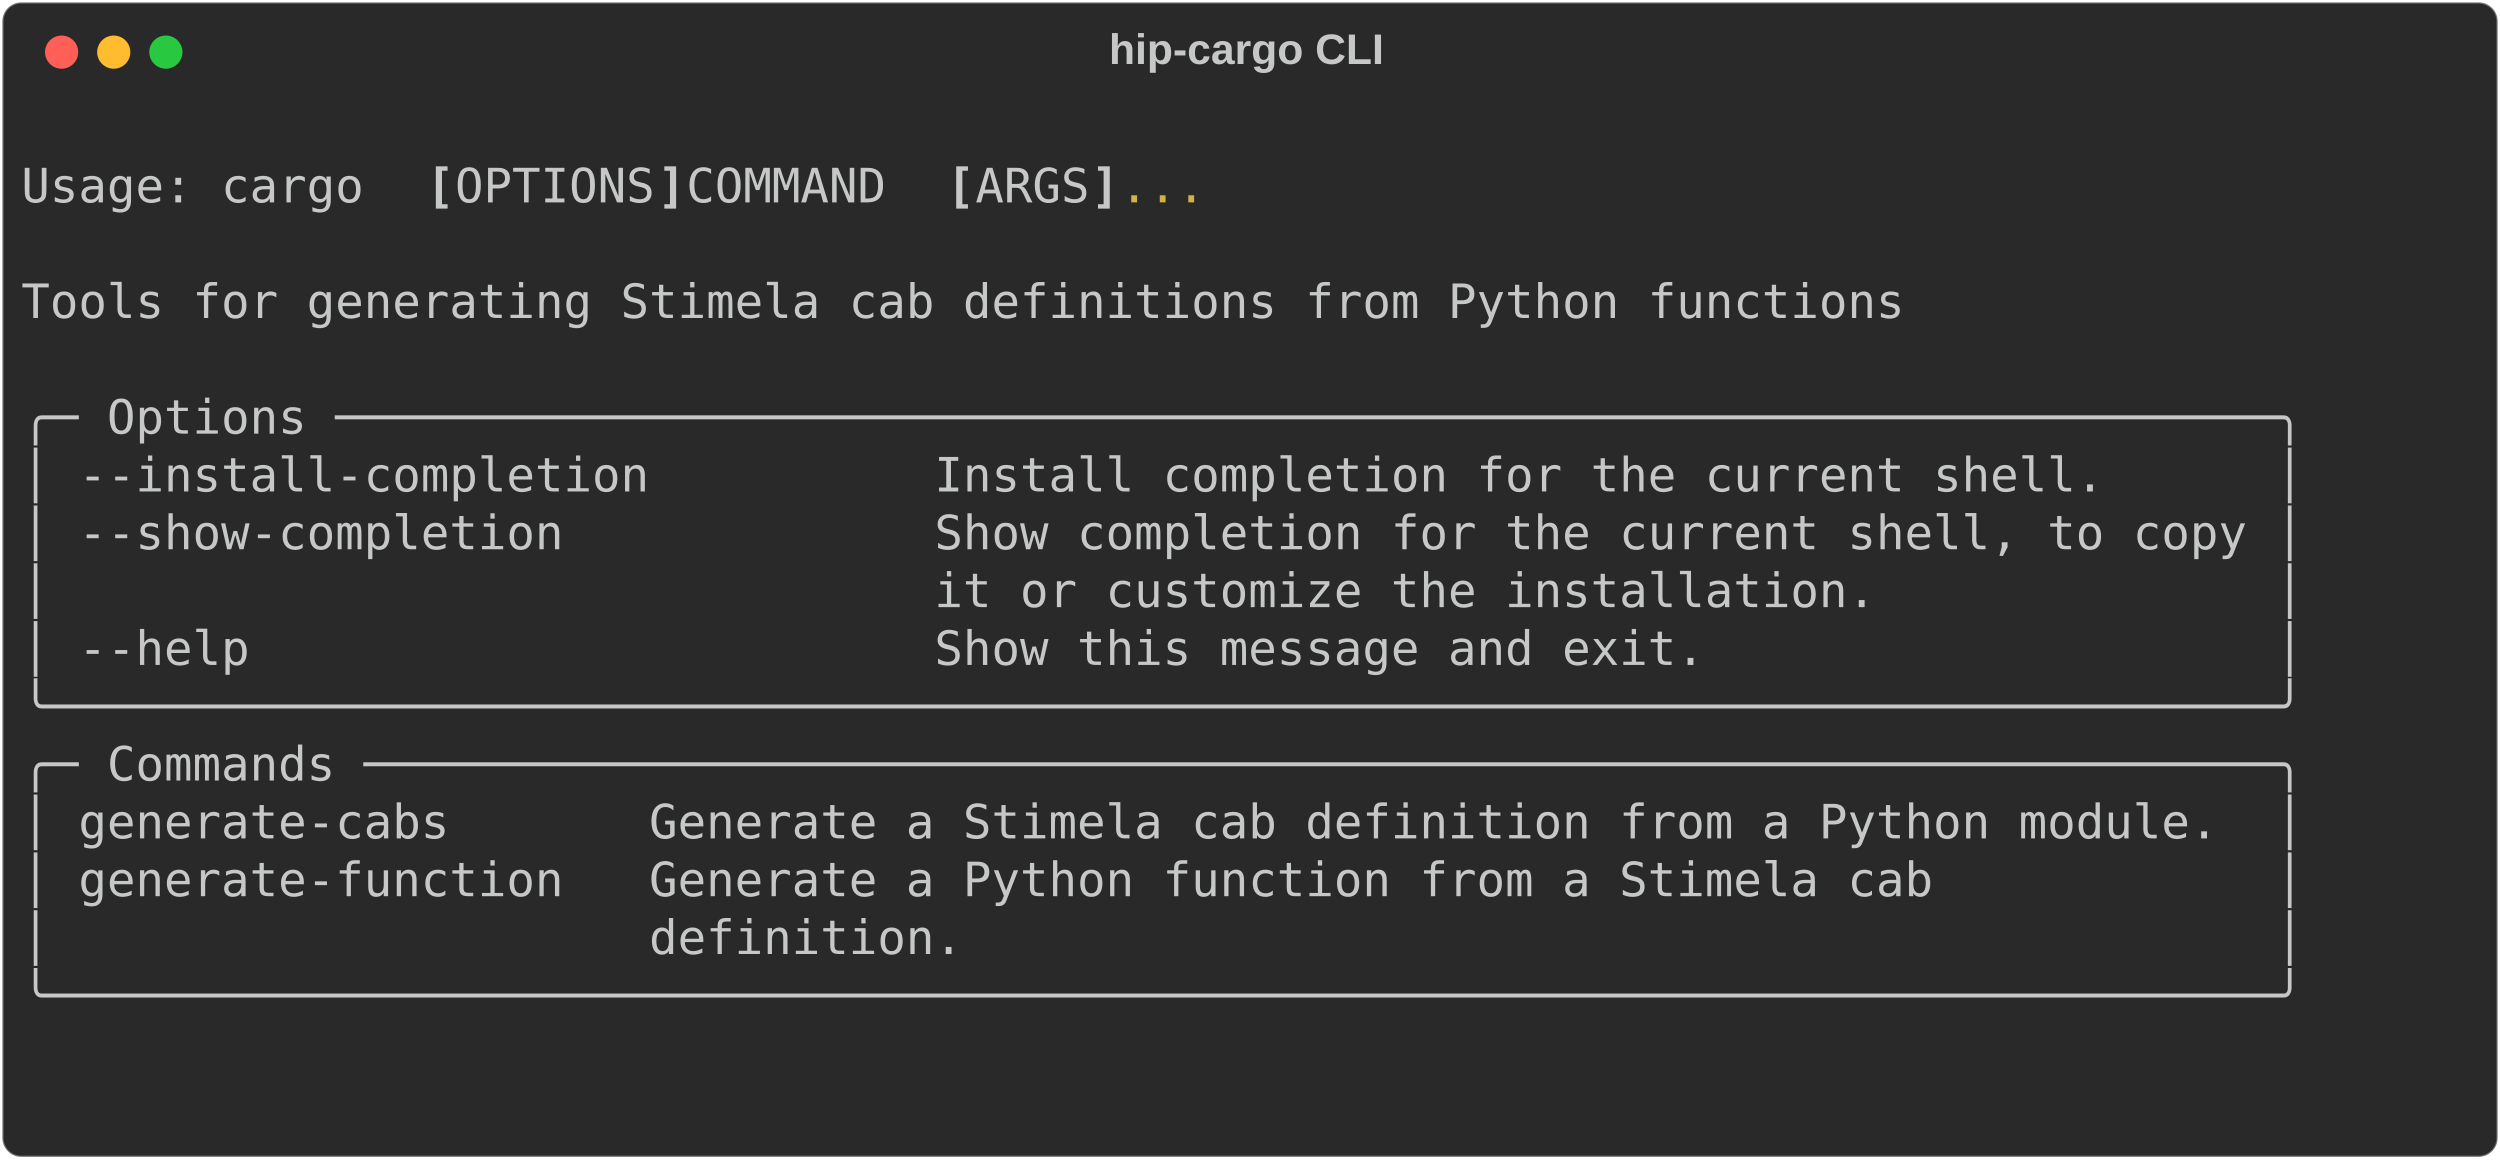
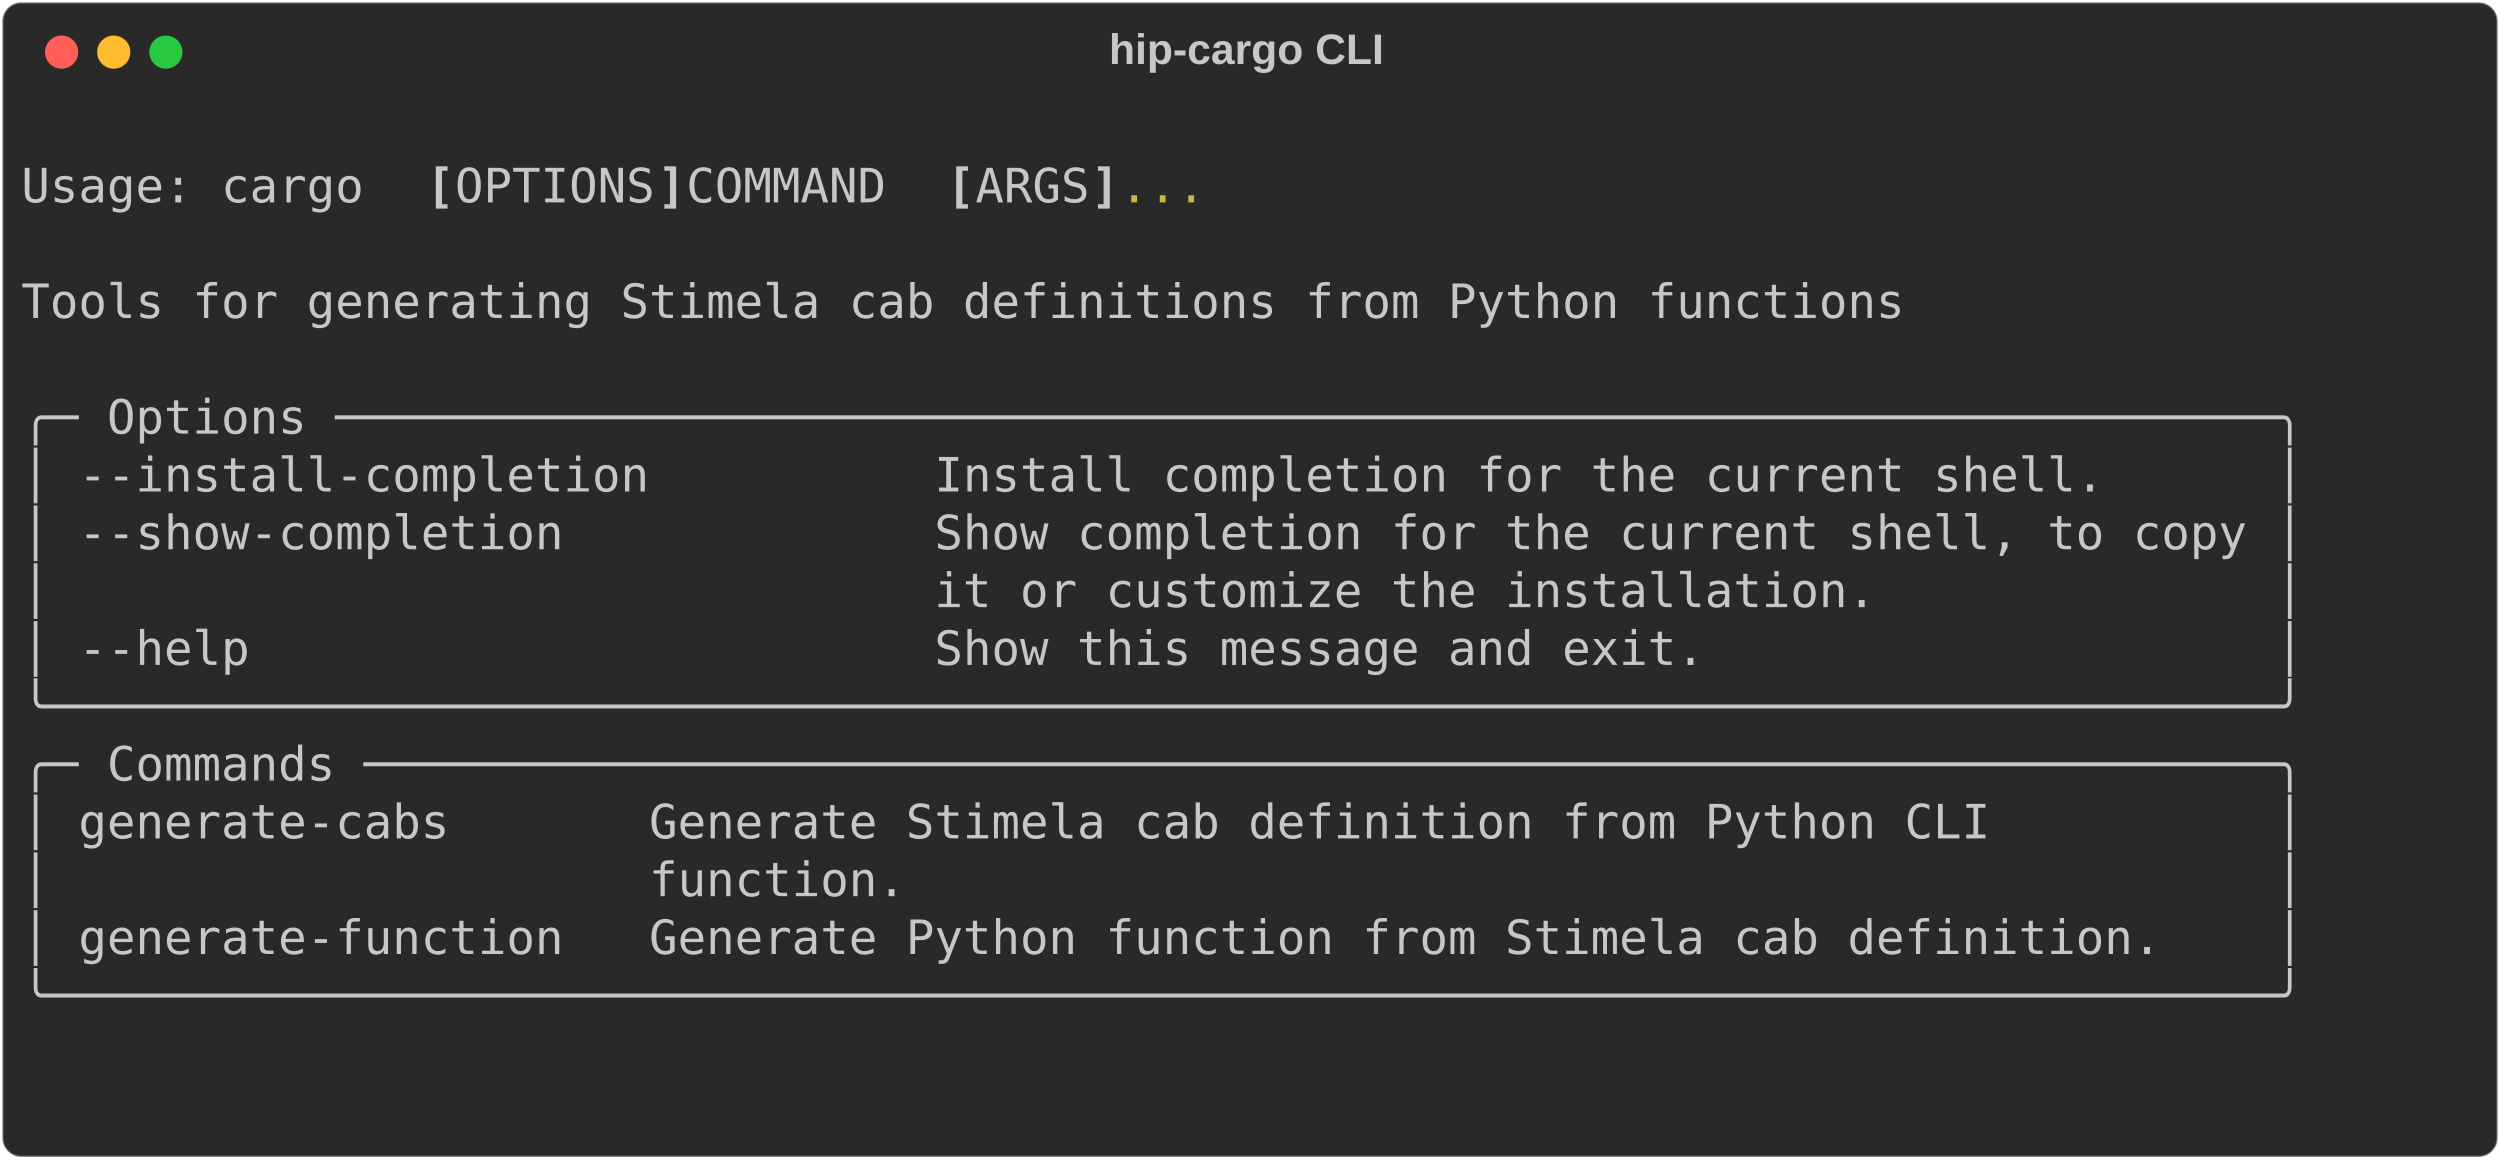
<svg xmlns="http://www.w3.org/2000/svg" class="rich-terminal" viewBox="0 0 1055 489.2">
  <style>

    @font-face {
        font-family: "Fira Code";
        src: local("FiraCode-Regular"),
                url("https://cdnjs.cloudflare.com/ajax/libs/firacode/6.2.0/woff2/FiraCode-Regular.woff2") format("woff2"),
                url("https://cdnjs.cloudflare.com/ajax/libs/firacode/6.2.0/woff/FiraCode-Regular.woff") format("woff");
        font-style: normal;
        font-weight: 400;
    }
    @font-face {
        font-family: "Fira Code";
        src: local("FiraCode-Bold"),
                url("https://cdnjs.cloudflare.com/ajax/libs/firacode/6.2.0/woff2/FiraCode-Bold.woff2") format("woff2"),
                url("https://cdnjs.cloudflare.com/ajax/libs/firacode/6.2.0/woff/FiraCode-Bold.woff") format("woff");
        font-style: bold;
        font-weight: 700;
    }

-     .terminal-756046834-matrix {
+     .terminal-2763086854-matrix {
        font-family: Fira Code, monospace;
        font-size: 20px;
        line-height: 24.4px;
        font-variant-east-asian: full-width;
    }

-     .terminal-756046834-title {
+     .terminal-2763086854-title {
        font-size: 18px;
        font-weight: bold;
        font-family: arial;
    }

-     .terminal-756046834-r1 { fill: #c5c8c6 }
- .terminal-756046834-r2 { fill: #c5c8c6;font-weight: bold }
- .terminal-756046834-r3 { fill: #d0b344 }
+     .terminal-2763086854-r1 { fill: #c5c8c6 }
+ .terminal-2763086854-r2 { fill: #c5c8c6;font-weight: bold }
+ .terminal-2763086854-r3 { fill: #d0b344 }
    </style>
  <defs>
-     <clipPath id="terminal-756046834-clip-terminal">
+     <clipPath id="terminal-2763086854-clip-terminal">
      <rect x="0" y="0" width="1036.0" height="438.2" />
    </clipPath>
-     <clipPath id="terminal-756046834-line-0">
+     <clipPath id="terminal-2763086854-line-0">
      <rect x="0" y="1.5" width="1037" height="24.65" />
    </clipPath>
-     <clipPath id="terminal-756046834-line-1">
+     <clipPath id="terminal-2763086854-line-1">
      <rect x="0" y="25.9" width="1037" height="24.65" />
    </clipPath>
-     <clipPath id="terminal-756046834-line-2">
+     <clipPath id="terminal-2763086854-line-2">
      <rect x="0" y="50.3" width="1037" height="24.65" />
    </clipPath>
-     <clipPath id="terminal-756046834-line-3">
+     <clipPath id="terminal-2763086854-line-3">
      <rect x="0" y="74.7" width="1037" height="24.65" />
    </clipPath>
-     <clipPath id="terminal-756046834-line-4">
+     <clipPath id="terminal-2763086854-line-4">
      <rect x="0" y="99.1" width="1037" height="24.65" />
    </clipPath>
-     <clipPath id="terminal-756046834-line-5">
+     <clipPath id="terminal-2763086854-line-5">
      <rect x="0" y="123.5" width="1037" height="24.65" />
    </clipPath>
-     <clipPath id="terminal-756046834-line-6">
+     <clipPath id="terminal-2763086854-line-6">
      <rect x="0" y="147.9" width="1037" height="24.65" />
    </clipPath>
-     <clipPath id="terminal-756046834-line-7">
+     <clipPath id="terminal-2763086854-line-7">
      <rect x="0" y="172.3" width="1037" height="24.65" />
    </clipPath>
-     <clipPath id="terminal-756046834-line-8">
+     <clipPath id="terminal-2763086854-line-8">
      <rect x="0" y="196.7" width="1037" height="24.65" />
    </clipPath>
-     <clipPath id="terminal-756046834-line-9">
+     <clipPath id="terminal-2763086854-line-9">
      <rect x="0" y="221.1" width="1037" height="24.65" />
    </clipPath>
-     <clipPath id="terminal-756046834-line-10">
+     <clipPath id="terminal-2763086854-line-10">
      <rect x="0" y="245.5" width="1037" height="24.65" />
    </clipPath>
-     <clipPath id="terminal-756046834-line-11">
+     <clipPath id="terminal-2763086854-line-11">
      <rect x="0" y="269.9" width="1037" height="24.65" />
    </clipPath>
-     <clipPath id="terminal-756046834-line-12">
+     <clipPath id="terminal-2763086854-line-12">
      <rect x="0" y="294.3" width="1037" height="24.65" />
    </clipPath>
-     <clipPath id="terminal-756046834-line-13">
+     <clipPath id="terminal-2763086854-line-13">
      <rect x="0" y="318.7" width="1037" height="24.65" />
    </clipPath>
-     <clipPath id="terminal-756046834-line-14">
+     <clipPath id="terminal-2763086854-line-14">
      <rect x="0" y="343.1" width="1037" height="24.65" />
    </clipPath>
-     <clipPath id="terminal-756046834-line-15">
+     <clipPath id="terminal-2763086854-line-15">
      <rect x="0" y="367.5" width="1037" height="24.65" />
    </clipPath>
-     <clipPath id="terminal-756046834-line-16">
+     <clipPath id="terminal-2763086854-line-16">
      <rect x="0" y="391.9" width="1037" height="24.65" />
    </clipPath>
  </defs>
  <rect fill="#292929" stroke="rgba(255,255,255,0.35)" stroke-width="1" x="1" y="1" width="1053" height="487.2" rx="8" />
-   <text class="terminal-756046834-title" fill="#c5c8c6" text-anchor="middle" x="526" y="27">hip-cargo CLI</text>
+   <text class="terminal-2763086854-title" fill="#c5c8c6" text-anchor="middle" x="526" y="27">hip-cargo CLI</text>
  <g transform="translate(26,22)">
    <circle cx="0" cy="0" r="7" fill="#ff5f57" />
    <circle cx="22" cy="0" r="7" fill="#febc2e" />
    <circle cx="44" cy="0" r="7" fill="#28c840" />
  </g>
-   <g transform="translate(9, 41)" clip-path="url(#terminal-756046834-clip-terminal)">
-     <g class="terminal-756046834-matrix">
-       <text class="terminal-756046834-r1" x="1037" y="20" textLength="12.2" clip-path="url(#terminal-756046834-line-0)">
+   <g transform="translate(9, 41)" clip-path="url(#terminal-2763086854-clip-terminal)">
+     <g class="terminal-2763086854-matrix">
+       <text class="terminal-2763086854-r1" x="1037" y="20" textLength="12.2" clip-path="url(#terminal-2763086854-line-0)">
</text>
-       <text class="terminal-756046834-r1" x="0" y="44.4" textLength="170.8" clip-path="url(#terminal-756046834-line-1)"> Usage: cargo </text>
-       <text class="terminal-756046834-r2" x="170.8" y="44.4" textLength="12.2" clip-path="url(#terminal-756046834-line-1)">[</text>
-       <text class="terminal-756046834-r1" x="183" y="44.4" textLength="85.4" clip-path="url(#terminal-756046834-line-1)">OPTIONS</text>
-       <text class="terminal-756046834-r2" x="268.4" y="44.4" textLength="12.2" clip-path="url(#terminal-756046834-line-1)">]</text>
-       <text class="terminal-756046834-r1" x="280.6" y="44.4" textLength="109.8" clip-path="url(#terminal-756046834-line-1)"> COMMAND </text>
-       <text class="terminal-756046834-r2" x="390.4" y="44.4" textLength="12.2" clip-path="url(#terminal-756046834-line-1)">[</text>
-       <text class="terminal-756046834-r1" x="402.6" y="44.4" textLength="48.8" clip-path="url(#terminal-756046834-line-1)">ARGS</text>
-       <text class="terminal-756046834-r2" x="451.4" y="44.4" textLength="12.2" clip-path="url(#terminal-756046834-line-1)">]</text>
-       <text class="terminal-756046834-r3" x="463.6" y="44.4" textLength="36.6" clip-path="url(#terminal-756046834-line-1)">...</text>
-       <text class="terminal-756046834-r1" x="1037" y="44.4" textLength="12.2" clip-path="url(#terminal-756046834-line-1)">
+       <text class="terminal-2763086854-r1" x="0" y="44.4" textLength="170.8" clip-path="url(#terminal-2763086854-line-1)"> Usage: cargo </text>
+       <text class="terminal-2763086854-r2" x="170.8" y="44.4" textLength="12.2" clip-path="url(#terminal-2763086854-line-1)">[</text>
+       <text class="terminal-2763086854-r1" x="183" y="44.4" textLength="85.4" clip-path="url(#terminal-2763086854-line-1)">OPTIONS</text>
+       <text class="terminal-2763086854-r2" x="268.4" y="44.4" textLength="12.2" clip-path="url(#terminal-2763086854-line-1)">]</text>
+       <text class="terminal-2763086854-r1" x="280.6" y="44.4" textLength="109.8" clip-path="url(#terminal-2763086854-line-1)"> COMMAND </text>
+       <text class="terminal-2763086854-r2" x="390.4" y="44.4" textLength="12.2" clip-path="url(#terminal-2763086854-line-1)">[</text>
+       <text class="terminal-2763086854-r1" x="402.6" y="44.4" textLength="48.8" clip-path="url(#terminal-2763086854-line-1)">ARGS</text>
+       <text class="terminal-2763086854-r2" x="451.4" y="44.4" textLength="12.2" clip-path="url(#terminal-2763086854-line-1)">]</text>
+       <text class="terminal-2763086854-r3" x="463.6" y="44.4" textLength="36.6" clip-path="url(#terminal-2763086854-line-1)">...</text>
+       <text class="terminal-2763086854-r1" x="1037" y="44.4" textLength="12.2" clip-path="url(#terminal-2763086854-line-1)">
</text>
-       <text class="terminal-756046834-r1" x="1037" y="68.8" textLength="12.2" clip-path="url(#terminal-756046834-line-2)">
+       <text class="terminal-2763086854-r1" x="1037" y="68.8" textLength="12.2" clip-path="url(#terminal-2763086854-line-2)">
</text>
-       <text class="terminal-756046834-r1" x="0" y="93.2" textLength="976" clip-path="url(#terminal-756046834-line-3)"> Tools for generating Stimela cab definitions from Python functions             </text>
-       <text class="terminal-756046834-r1" x="1037" y="93.2" textLength="12.2" clip-path="url(#terminal-756046834-line-3)">
+       <text class="terminal-2763086854-r1" x="0" y="93.2" textLength="976" clip-path="url(#terminal-2763086854-line-3)"> Tools for generating Stimela cab definitions from Python functions             </text>
+       <text class="terminal-2763086854-r1" x="1037" y="93.2" textLength="12.2" clip-path="url(#terminal-2763086854-line-3)">
</text>
-       <text class="terminal-756046834-r1" x="1037" y="117.6" textLength="12.2" clip-path="url(#terminal-756046834-line-4)">
+       <text class="terminal-2763086854-r1" x="1037" y="117.6" textLength="12.2" clip-path="url(#terminal-2763086854-line-4)">
</text>
-       <text class="terminal-756046834-r1" x="0" y="142" textLength="976" clip-path="url(#terminal-756046834-line-5)">╭─ Options ────────────────────────────────────────────────────────────────────╮</text>
-       <text class="terminal-756046834-r1" x="1037" y="142" textLength="12.2" clip-path="url(#terminal-756046834-line-5)">
+       <text class="terminal-2763086854-r1" x="0" y="142" textLength="976" clip-path="url(#terminal-2763086854-line-5)">╭─ Options ────────────────────────────────────────────────────────────────────╮</text>
+       <text class="terminal-2763086854-r1" x="1037" y="142" textLength="12.2" clip-path="url(#terminal-2763086854-line-5)">
</text>
-       <text class="terminal-756046834-r1" x="0" y="166.4" textLength="976" clip-path="url(#terminal-756046834-line-6)">│ --install-completion          Install completion for the current shell.      │</text>
-       <text class="terminal-756046834-r1" x="1037" y="166.4" textLength="12.2" clip-path="url(#terminal-756046834-line-6)">
+       <text class="terminal-2763086854-r1" x="0" y="166.4" textLength="976" clip-path="url(#terminal-2763086854-line-6)">│ --install-completion          Install completion for the current shell.      │</text>
+       <text class="terminal-2763086854-r1" x="1037" y="166.4" textLength="12.2" clip-path="url(#terminal-2763086854-line-6)">
</text>
-       <text class="terminal-756046834-r1" x="0" y="190.8" textLength="976" clip-path="url(#terminal-756046834-line-7)">│ --show-completion             Show completion for the current shell, to copy │</text>
-       <text class="terminal-756046834-r1" x="1037" y="190.8" textLength="12.2" clip-path="url(#terminal-756046834-line-7)">
+       <text class="terminal-2763086854-r1" x="0" y="190.8" textLength="976" clip-path="url(#terminal-2763086854-line-7)">│ --show-completion             Show completion for the current shell, to copy │</text>
+       <text class="terminal-2763086854-r1" x="1037" y="190.8" textLength="12.2" clip-path="url(#terminal-2763086854-line-7)">
</text>
-       <text class="terminal-756046834-r1" x="0" y="215.2" textLength="976" clip-path="url(#terminal-756046834-line-8)">│                               it or customize the installation.              │</text>
-       <text class="terminal-756046834-r1" x="1037" y="215.2" textLength="12.2" clip-path="url(#terminal-756046834-line-8)">
+       <text class="terminal-2763086854-r1" x="0" y="215.2" textLength="976" clip-path="url(#terminal-2763086854-line-8)">│                               it or customize the installation.              │</text>
+       <text class="terminal-2763086854-r1" x="1037" y="215.2" textLength="12.2" clip-path="url(#terminal-2763086854-line-8)">
</text>
-       <text class="terminal-756046834-r1" x="0" y="239.6" textLength="976" clip-path="url(#terminal-756046834-line-9)">│ --help                        Show this message and exit.                    │</text>
-       <text class="terminal-756046834-r1" x="1037" y="239.6" textLength="12.2" clip-path="url(#terminal-756046834-line-9)">
+       <text class="terminal-2763086854-r1" x="0" y="239.6" textLength="976" clip-path="url(#terminal-2763086854-line-9)">│ --help                        Show this message and exit.                    │</text>
+       <text class="terminal-2763086854-r1" x="1037" y="239.6" textLength="12.2" clip-path="url(#terminal-2763086854-line-9)">
</text>
-       <text class="terminal-756046834-r1" x="0" y="264" textLength="976" clip-path="url(#terminal-756046834-line-10)">╰──────────────────────────────────────────────────────────────────────────────╯</text>
-       <text class="terminal-756046834-r1" x="1037" y="264" textLength="12.2" clip-path="url(#terminal-756046834-line-10)">
+       <text class="terminal-2763086854-r1" x="0" y="264" textLength="976" clip-path="url(#terminal-2763086854-line-10)">╰──────────────────────────────────────────────────────────────────────────────╯</text>
+       <text class="terminal-2763086854-r1" x="1037" y="264" textLength="12.2" clip-path="url(#terminal-2763086854-line-10)">
</text>
-       <text class="terminal-756046834-r1" x="0" y="288.4" textLength="976" clip-path="url(#terminal-756046834-line-11)">╭─ Commands ───────────────────────────────────────────────────────────────────╮</text>
-       <text class="terminal-756046834-r1" x="1037" y="288.4" textLength="12.2" clip-path="url(#terminal-756046834-line-11)">
+       <text class="terminal-2763086854-r1" x="0" y="288.4" textLength="976" clip-path="url(#terminal-2763086854-line-11)">╭─ Commands ───────────────────────────────────────────────────────────────────╮</text>
+       <text class="terminal-2763086854-r1" x="1037" y="288.4" textLength="12.2" clip-path="url(#terminal-2763086854-line-11)">
</text>
-       <text class="terminal-756046834-r1" x="0" y="312.8" textLength="976" clip-path="url(#terminal-756046834-line-12)">│ generate-cabs       Generate a Stimela cab definition from a Python module.  │</text>
-       <text class="terminal-756046834-r1" x="1037" y="312.8" textLength="12.2" clip-path="url(#terminal-756046834-line-12)">
+       <text class="terminal-2763086854-r1" x="0" y="312.8" textLength="976" clip-path="url(#terminal-2763086854-line-12)">│ generate-cabs       Generate Stimela cab definition from Python CLI          │</text>
+       <text class="terminal-2763086854-r1" x="1037" y="312.8" textLength="12.2" clip-path="url(#terminal-2763086854-line-12)">
</text>
-       <text class="terminal-756046834-r1" x="0" y="337.2" textLength="976" clip-path="url(#terminal-756046834-line-13)">│ generate-function   Generate a Python function from a Stimela cab            │</text>
-       <text class="terminal-756046834-r1" x="1037" y="337.2" textLength="12.2" clip-path="url(#terminal-756046834-line-13)">
+       <text class="terminal-2763086854-r1" x="0" y="337.2" textLength="976" clip-path="url(#terminal-2763086854-line-13)">│                     function.                                                │</text>
+       <text class="terminal-2763086854-r1" x="1037" y="337.2" textLength="12.2" clip-path="url(#terminal-2763086854-line-13)">
</text>
-       <text class="terminal-756046834-r1" x="0" y="361.6" textLength="976" clip-path="url(#terminal-756046834-line-14)">│                     definition.                                              │</text>
-       <text class="terminal-756046834-r1" x="1037" y="361.6" textLength="12.2" clip-path="url(#terminal-756046834-line-14)">
+       <text class="terminal-2763086854-r1" x="0" y="361.6" textLength="976" clip-path="url(#terminal-2763086854-line-14)">│ generate-function   Generate Python function from Stimela cab definition.    │</text>
+       <text class="terminal-2763086854-r1" x="1037" y="361.6" textLength="12.2" clip-path="url(#terminal-2763086854-line-14)">
</text>
-       <text class="terminal-756046834-r1" x="0" y="386" textLength="976" clip-path="url(#terminal-756046834-line-15)">╰──────────────────────────────────────────────────────────────────────────────╯</text>
-       <text class="terminal-756046834-r1" x="1037" y="386" textLength="12.2" clip-path="url(#terminal-756046834-line-15)">
+       <text class="terminal-2763086854-r1" x="0" y="386" textLength="976" clip-path="url(#terminal-2763086854-line-15)">╰──────────────────────────────────────────────────────────────────────────────╯</text>
+       <text class="terminal-2763086854-r1" x="1037" y="386" textLength="12.2" clip-path="url(#terminal-2763086854-line-15)">
</text>
-       <text class="terminal-756046834-r1" x="1037" y="410.4" textLength="12.2" clip-path="url(#terminal-756046834-line-16)">
+       <text class="terminal-2763086854-r1" x="1037" y="410.4" textLength="12.2" clip-path="url(#terminal-2763086854-line-16)">
</text>
-       <text class="terminal-756046834-r1" x="1037" y="434.8" textLength="12.2" clip-path="url(#terminal-756046834-line-17)">
+       <text class="terminal-2763086854-r1" x="1037" y="434.8" textLength="12.2" clip-path="url(#terminal-2763086854-line-17)">
</text>
    </g>
  </g>
</svg>
